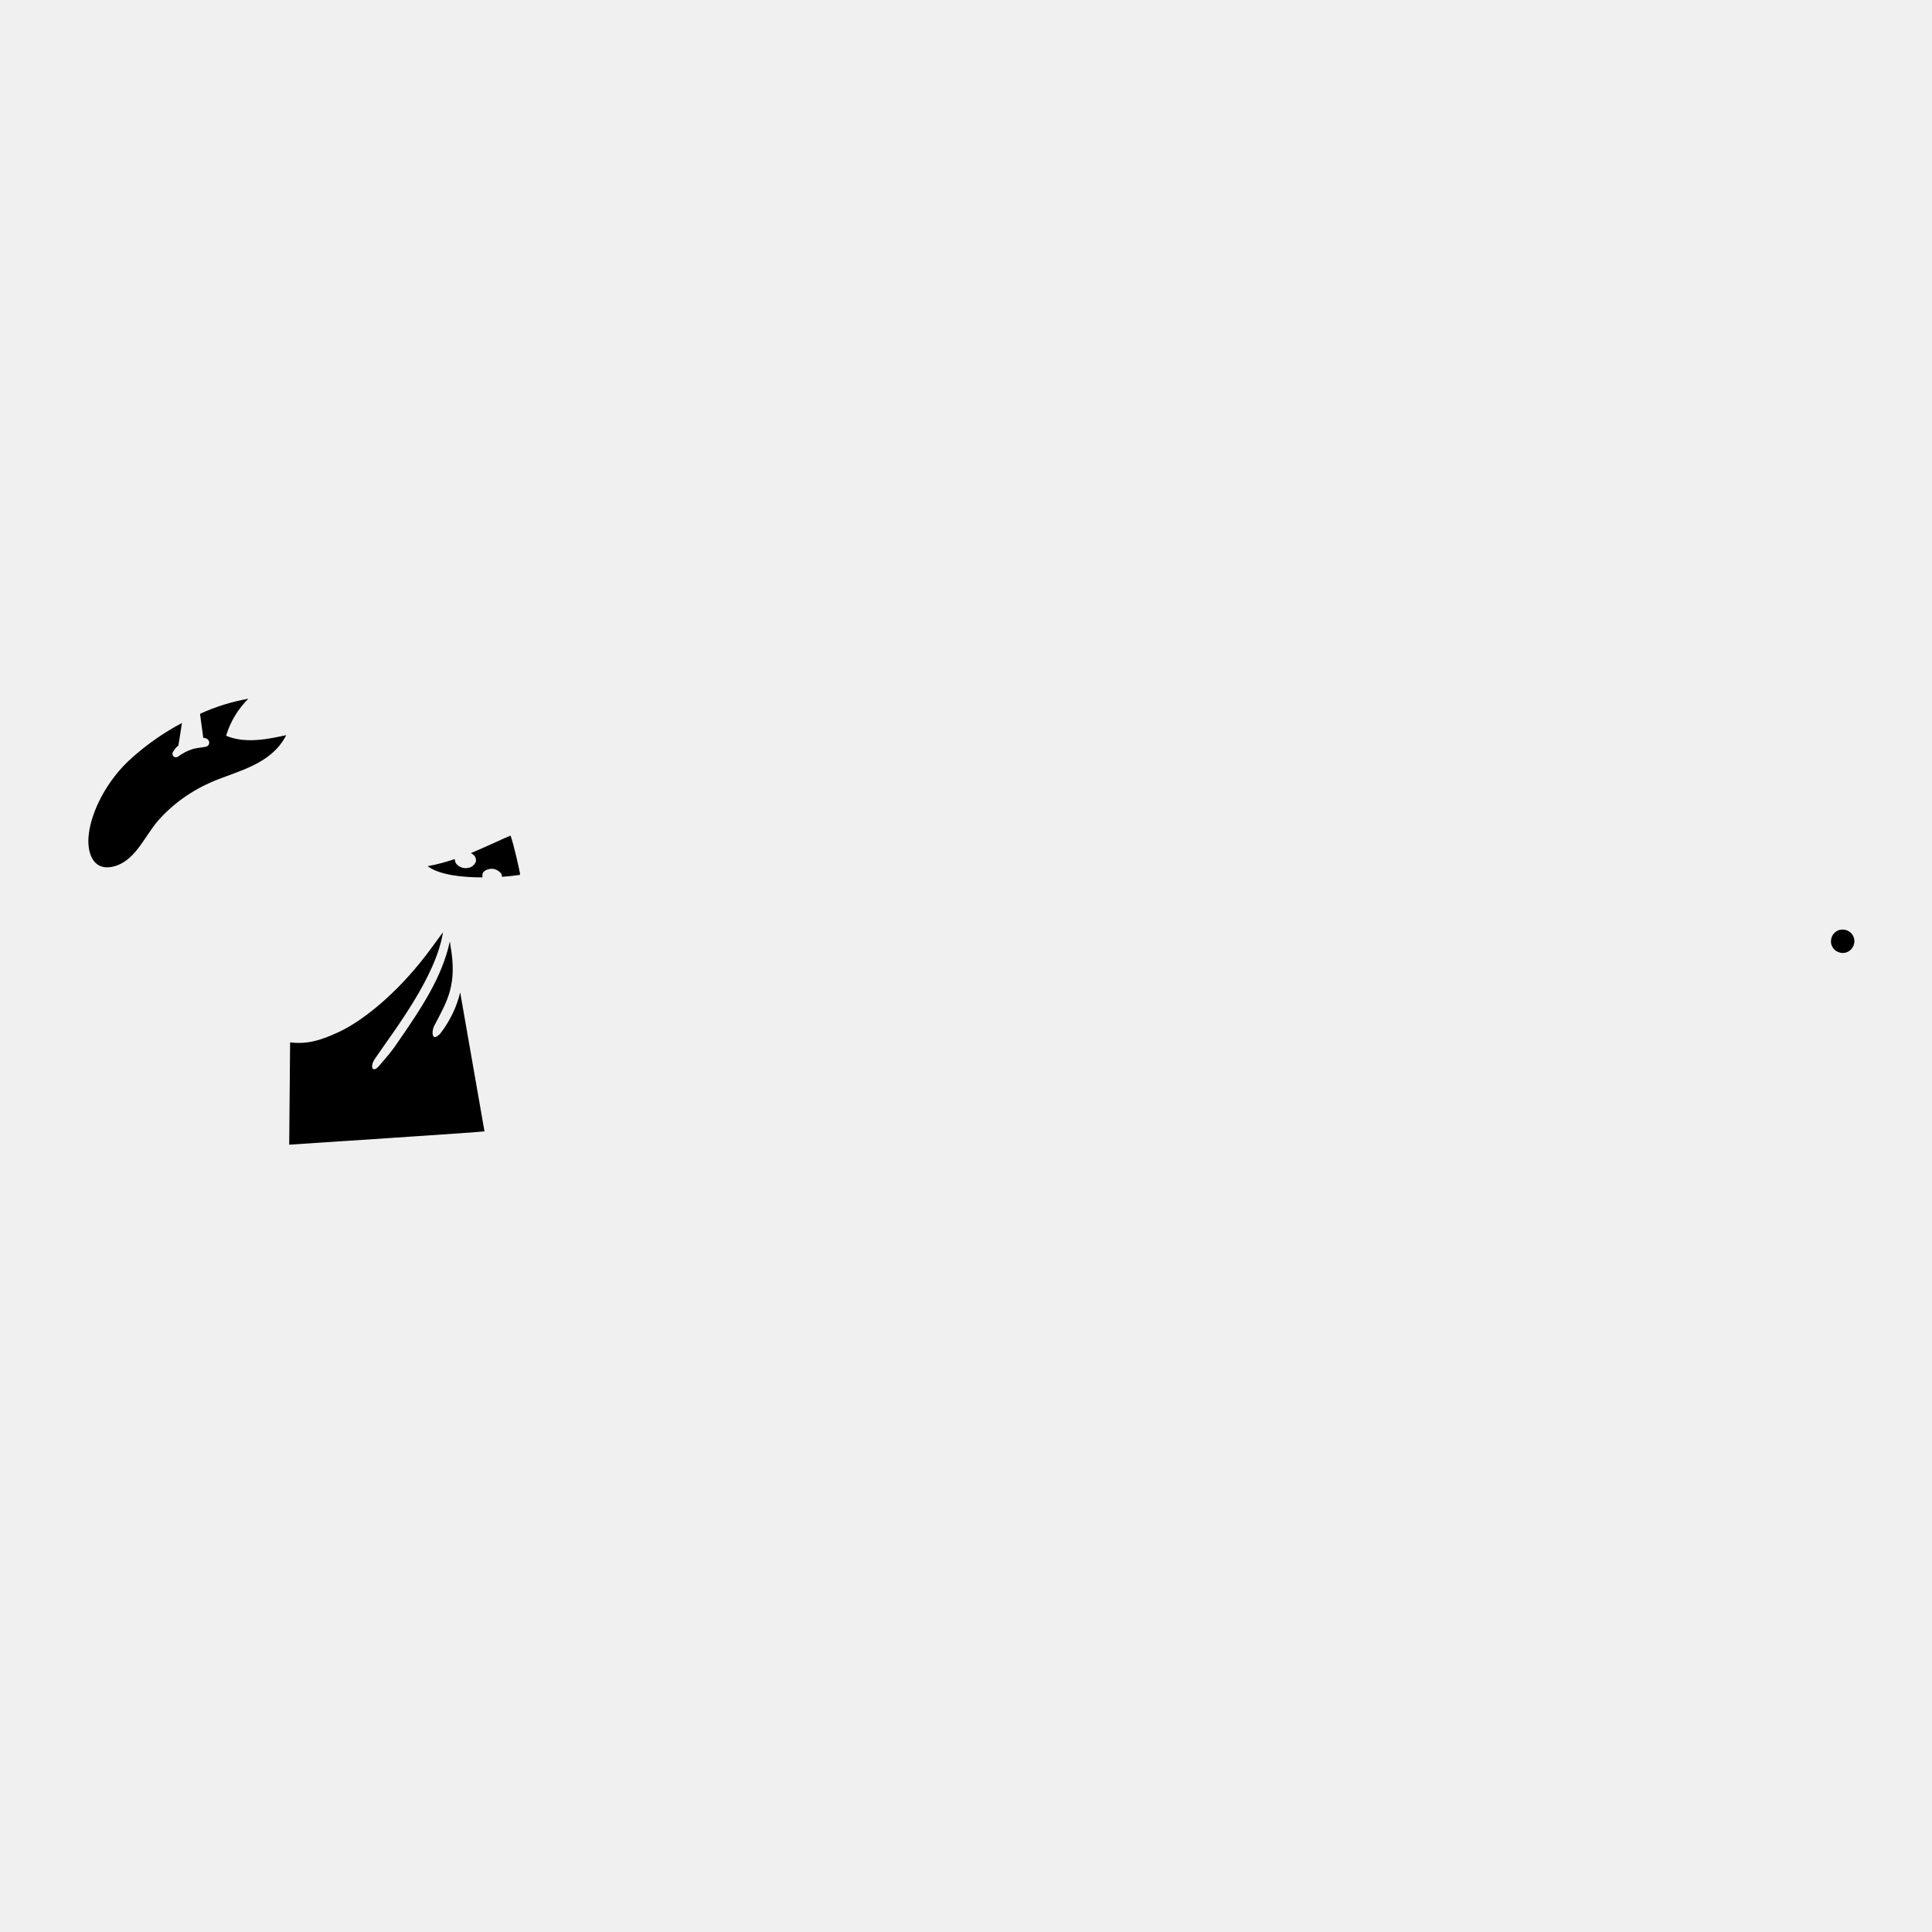
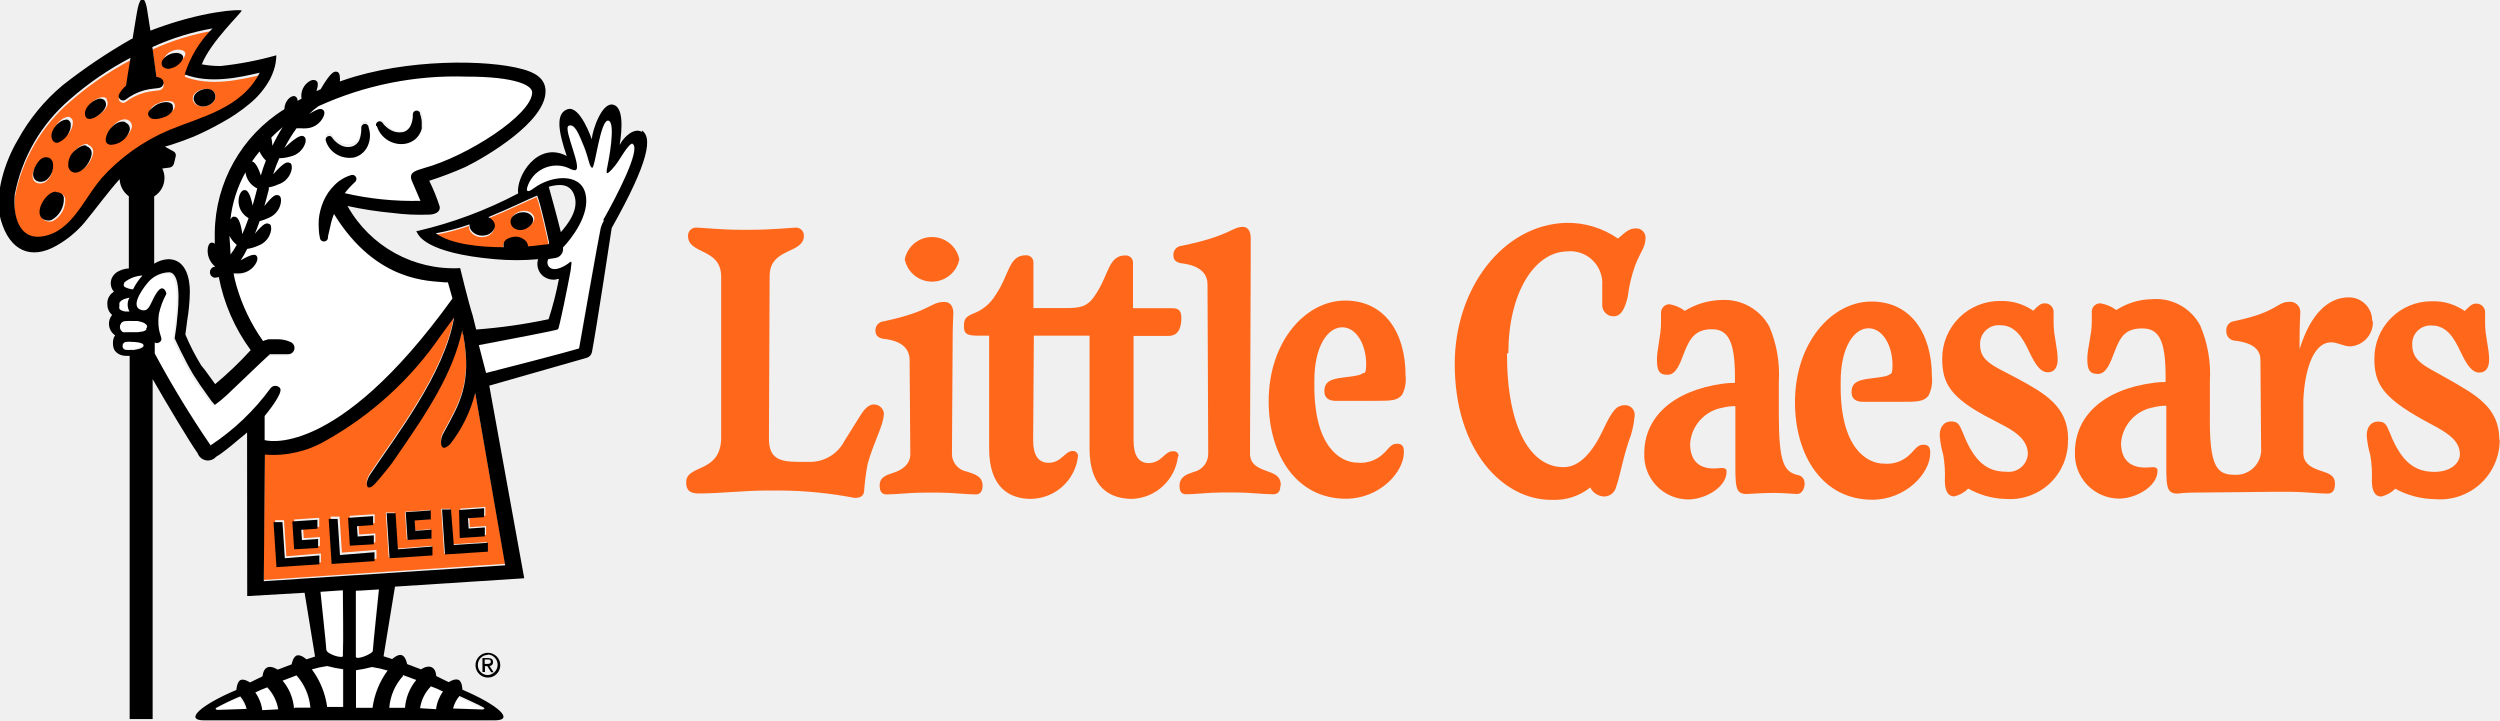
- <svg xmlns="http://www.w3.org/2000/svg" viewBox="0 0 164 164">
-   <path d="M 42.61 74.429 C 42.61 74.278 42.56 74.152 42.459 74.052 C 42.283 73.901 42.082 73.775 41.83 73.75 C 41.503 73.725 40.975 73.875 40.95 74.253 L 40.95 74.479 C 39.239 74.479 37.302 74.278 36.296 73.523 C 37.076 73.398 37.856 73.171 38.61 72.92 C 38.61 73.045 38.636 73.171 38.711 73.297 C 38.937 73.599 39.34 73.75 39.717 73.674 C 40.019 73.649 40.271 73.423 40.396 73.146 C 40.421 72.97 40.396 72.819 40.296 72.668 C 40.195 72.567 40.094 72.467 39.969 72.417 C 41.478 71.788 42.811 71.134 43.339 70.933 C 43.591 71.612 44.044 73.624 44.144 74.152 C 44.169 74.202 44.119 74.278 44.069 74.278 L 44.044 74.278 C 43.742 74.328 43.239 74.379 42.61 74.429 Z" fill="currentColor" />
-   <path d="M 24.298 62.406 C 23.04 64.871 20.248 65.424 18.085 66.329 C 16.299 67.084 14.69 68.216 13.407 69.675 C 12.225 71.033 11.42 73.272 9.407 73.599 C 7.772 73.85 7.345 72.165 7.546 70.756 C 7.747 69.021 8.955 66.279 11.294 64.242 C 12.552 63.135 13.96 62.154 15.444 61.374 C 15.318 62.229 15.193 62.984 15.142 63.286 C 14.941 63.437 14.79 63.638 14.664 63.864 C 14.614 63.965 14.639 64.091 14.715 64.191 C 14.815 64.292 14.966 64.317 15.092 64.242 C 15.494 63.94 15.922 63.713 16.425 63.563 C 16.853 63.462 17.306 63.437 17.456 63.387 C 17.658 63.361 17.783 63.185 17.758 62.984 C 17.733 62.858 17.633 62.733 17.507 62.682 C 17.431 62.657 17.356 62.632 17.255 62.632 L 16.979 60.594 C 18.287 59.991 19.67 59.563 21.079 59.312 C 20.198 60.192 19.544 61.274 19.192 62.456 C 20.928 63.185 22.965 62.682 24.298 62.406 Z" fill="currentColor" />
-   <path d="M 24.55 97.167 L 24.625 88.49 C 26.059 88.64 27.14 88.364 28.801 87.584 C 31.09 86.502 34.158 83.887 36.699 80.365 L 37.604 79.133 C 37.001 82.931 33.504 87.408 31.844 89.848 C 31.718 90.024 31.618 90.225 31.593 90.426 C 31.593 90.527 31.567 90.703 31.693 90.753 C 31.794 90.779 31.869 90.753 31.945 90.703 C 32.045 90.628 32.146 90.527 32.221 90.426 C 32.322 90.301 32.448 90.175 32.548 90.049 C 32.901 89.647 33.228 89.244 33.529 88.817 C 35.894 85.421 37.504 82.956 38.183 79.937 C 38.208 80.038 38.233 80.139 38.233 80.239 C 38.837 83.61 37.956 84.968 36.925 86.955 C 36.774 87.207 36.699 87.483 36.724 87.785 C 36.799 88.163 37.001 88.087 37.353 87.76 C 38.158 86.729 38.761 85.521 39.063 84.239 L 41.126 96.036 C 41.101 96.086 24.55 97.167 24.55 97.167 Z" fill="currentColor" />
-   <path d="M 156.404 78.906 C 155.85 78.906 155.423 79.359 155.423 79.912 C 155.423 80.466 155.875 80.893 156.429 80.893 C 156.982 80.893 157.41 80.44 157.41 79.887 C 157.41 79.334 156.957 78.906 156.404 78.906 Z" fill="currentColor" />
+ <svg xmlns="http://www.w3.org/2000/svg" viewBox="0 0 179.5 51.73">
+   <path d="M506.83,518.89a3.45,3.45,0,0,1-3.27,3.06c-1.6,0-3.08-.78-3.08-3.61l0-8.11h-4l-.05,7.5c0,1.1.37,1.63,1.13,1.63a1.38,1.38,0,0,0,.91-.37c.37-.29.48-.48.83-.48a.36.36,0,0,1,.35.38v0a3.45,3.45,0,0,1-3.38,3.06c-1.5,0-3-.78-3-3.61l0-8.11h-.81c-.83,0-1-.16-1-.68s.13-.68.68-.91a3.15,3.15,0,0,0,1.58-1.31c1-1.44.94-2.87,2.17-2.87a.51.51,0,0,1,.56.57l0,3.22h2.28c1,0,1.58-.05,2.14-.91,1-1.44.94-2.87,2.17-2.87a.52.52,0,0,1,.56.57l0,3.22h2.79c.42,0,.68.11.68.68s-.11,1.31-.94,1.31h-2.49l0,7.5c0,1.1.37,1.63,1.1,1.63a1.4,1.4,0,0,0,.94-.4c.37-.32.48-.45.81-.45a.34.34,0,0,1,.38.37m7.31,2.12c0,.34-.13.6-.53.6-.65,0-1.68-.13-2.62-.13h-1.07c-.91,0-1.93.13-2.54.13-.37,0-.48-.24-.48-.6,0-.65.5-.83,1-1A1.33,1.33,0,0,0,509,518.7l-.05-12.14c0-.68-.4-1.34-1.83-1.52-.4-.05-.62-.24-.62-.56a.64.64,0,0,1,.6-.7c3.53-.73,3.59-1.36,4.39-1.36.34,0,.56.29.56.78,0,.26,0,.73,0,2l-.05,13.47c0,.73.45,1,1.07,1.23s1.14.36,1.14,1.06m-27-16.21a2,2,0,0,1,3.92,0,2,2,0,0,1-3.92,0m33,8.18c.13-.13.13-.37.13-.68,0-1.34-.68-2.62-1.72-2.62s-2,1.36-2,3.83v.4c0,4.32,1.85,5.49,3.11,5.49a2.34,2.34,0,0,0,1.88-.68c.32-.29.5-.68.94-.68s.5.26.5.6c0,1.47-1.77,3.35-4.16,3.35-3.56,0-5.55-3.16-5.55-7,0-4.29,2.65-7.23,5.49-7.23s4.34,2.3,4.34,5.39a2.4,2.4,0,0,1-.24,1.36c-.34.45-.83.45-2,.45h-2.78c-.48,0-.81-.21-.81-.68,0-.7.45-.89,1.39-1s1.24-.17,1.4-.33m-34.43,3c0,.73-.73,2-1.15,3.53a15.94,15.94,0,0,0-.26,2c-.05.32-.26.45-.68.45a28.84,28.84,0,0,0-5.39-.53h-.91c-1.65,0-3.3.21-4.9.21-.86,0-.89-.48-.89-.81,0-1.31,2.51-.6,2.51-3.22V506c0-2.09-2.38-1.58-2.38-2.93a.58.58,0,0,1,.56-.6h0c.45,0,1.69.16,3.4.16h.4c1.72,0,3.19-.16,3.4-.16a.57.57,0,0,1,.56.58v0c0,1.34-2.46.83-2.46,2.9l-.05,11.67c0,1.39.7,1.67,2.09,1.67h1a2.76,2.76,0,0,0,2.33-1.5L484,516c.42-.7.75-.83,1-.83a.71.71,0,0,1,.71.81m7.09,5c0,.34-.11.65-.48.65-.65,0-1.72-.13-2.67-.13h-1.07c-1,0-2,.13-2.67.13-.4,0-.5-.29-.5-.65,0-.6.5-.75,1-.91s1.2-.53,1.2-1.34l-.05-6.75c0-.68-.4-1.36-1.85-1.52-.4-.05-.6-.26-.6-.56a.64.64,0,0,1,.6-.7c3.51-.75,3.27-1.39,4.37-1.39.37,0,.62.29.62.81,0,.26-.05.73-.05,2l-.05,8.09a1.29,1.29,0,0,0,1.07,1.28c.49.17,1.13.3,1.13,1m77.93-3.24a4.15,4.15,0,0,1-4.37,4.21,5.8,5.8,0,0,1-2.79-.75,2.08,2.08,0,0,1-1,.56c-.53,0-.68-.53-.68-1.13a8.74,8.74,0,0,0-.11-1.83,7,7,0,0,1-.26-1.42c0-.62.32-1,.81-1s.6.19.86.83c.83,2.12,1.77,2.78,3.11,2.78a1.38,1.38,0,0,0,1.55-1.26c0-.91-.7-1.5-1.63-2l-.91-.48c-3.06-1.55-3.61-2.62-3.61-4.39a4.13,4.13,0,0,1,4.21-4.13,3.91,3.91,0,0,1,2.33.7c.32-.32.5-.53.81-.53a.62.62,0,0,1,.65.58s0,0,0,0v.86c0,.89.29,1.77.29,2.57,0,.56-.21.94-.7.94s-.86-.45-1.34-1.47-1-1.91-2.09-1.91a1.34,1.34,0,0,0-1.44,1.39c0,.65.24,1.15,1.31,1.72l1.34.7c1.95,1.06,3.67,2,3.67,4.35m21.88-8.52a1.74,1.74,0,0,1-1.6,1.88c-.53,0-.91-.29-1.39-.29-1.36,0-1.91,2.17-2,4.13l0,3.8c0,.7.45,1,1.07,1.23s1.2.29,1.2,1c0,.37-.11.7-.53.7-.65,0-1.72-.13-2.7-.13h-1.07c-1.1,0-3.51.05-5,.05-.73,0-1.44,0-2,.08-.86,0-.81-.57-.81-2.67l0-3.64a3.68,3.68,0,0,0-.89.11,2.82,2.82,0,0,0-2.36,2.57c0,1.23.7,1.85,2,1.75.45-.05.62,0,.62.24,0,1.15-1.58,2-2.77,2a3.19,3.19,0,0,1-3.16-3.32c0-2.57,2-4.53,5.7-5a5.66,5.66,0,0,1,.81-.05v-.42c0-2.57-.48-3.43-1.67-3.43s-1.58.56-2,1.69c-.29.75-.57,1.58-1.2,1.58s-.75-.37-.75-1.1.32-1.75.32-2.59v-.73a.6.6,0,0,1,.56-.65h.07a2.62,2.62,0,0,1,1.13.48,4.85,4.85,0,0,1,2.59-.78,3.58,3.58,0,0,1,3.43,1.88,8.79,8.79,0,0,1,.7,4v2.41c-.05,3.83.53,4.32,1.8,4.32a1.8,1.8,0,0,0,1.88-1.65l-.05-6.59c0-.62-.37-1.23-1.85-1.39a.66.66,0,0,1-.6-.7.64.64,0,0,1,.56-.7c3.24-.68,3-1.39,4-1.39a.72.72,0,0,1,.75.78c0,.29-.05.75-.05,2.06v.56c.81-2.62,2.12-3.72,3.53-3.72a1.67,1.67,0,0,1,1.68,1.77m-62.12,2.25c0,5.55,1.8,8.22,4.1,8.17,1.13,0,2.09-1.15,2.79-2.65s1-1.77,1.55-1.8a.69.69,0,0,1,.73.75,6.64,6.64,0,0,1-.45,1.91c-.48,1.5-.56,2.28-.91,3.3a.88.88,0,0,1-.83.6,1.16,1.16,0,0,1-1-.65,4.08,4.08,0,0,1-2.73.89c-3.51.05-7-3.51-7-9.76,0-5.41,3.45-10,8-10.13a6.32,6.32,0,0,1,3.72,1.13c.53-.45.78-.73,1.28-.73a.66.66,0,0,1,.7.62s0,0,0,.05c0,.7-.37,1-.75,2a10.45,10.45,0,0,0-.53,2.25c-.16.65-.4,1.39-1,1.39a.81.81,0,0,1-.83-.89l0-1.31a2.3,2.3,0,0,0-2.54-2.46c-2.34.05-4.2,3-4.2,7.31m71.18,6.27a4.27,4.27,0,0,1-4.63,4.21,6.11,6.11,0,0,1-2.87-.75,2.08,2.08,0,0,1-1,.56c-.53,0-.68-.53-.68-1.13a8.74,8.74,0,0,0-.11-1.83,7,7,0,0,1-.26-1.42c0-.62.32-1,.81-1s.6.19.86.83c.83,2.12,1.83,2.78,3.19,2.78,1.2,0,1.83-.65,1.83-1.26,0-.89-.73-1.42-1.63-1.93l-1-.54c-2.93-1.63-3.51-2.62-3.51-4.39a4.1,4.1,0,0,1,4.08-4.13h.08a3.91,3.91,0,0,1,2.33.7c.32-.32.5-.53.81-.53a.62.62,0,0,1,.65.58s0,0,0,0v.86c0,.89.29,1.77.29,2.57,0,.56-.21.94-.7.94s-.86-.45-1.34-1.47-1-1.91-2.09-1.91a1.31,1.31,0,0,0-1.39,1.39c0,.65.24,1.15,1.26,1.72l1.34.75c1.91,1.1,3.65,2,3.65,4.32M558,513c.13-.13.13-.37.13-.68,0-1.34-.68-2.62-1.72-2.62s-2,1.36-2,3.83v.4c0,4.32,1.85,5.49,3.11,5.49a2.34,2.34,0,0,0,1.88-.68c.32-.29.5-.68.94-.68s.5.26.5.6c0,1.47-1.77,3.35-4.16,3.35-3.56,0-5.55-3.16-5.55-7,0-4.29,2.65-7.23,5.49-7.23s4.34,2.3,4.34,5.39a2.4,2.4,0,0,1-.24,1.36c-.34.45-.83.45-2,.45H556c-.48,0-.81-.21-.81-.68,0-.7.45-.89,1.39-1s1.24-.17,1.4-.33m-6.15,7.82c0,.37-.16.81-.57.81-.19,0-1-.08-1.6-.08-.75,0-1.47.05-2,.08-.86,0-.81-.57-.81-2.67l0-3.64a3.75,3.75,0,0,0-.91.11A2.82,2.82,0,0,0,543.6,518c0,1.23.68,1.88,2,1.75.45-.05.62,0,.62.24,0,1.15-1.58,2-2.75,2a3.17,3.17,0,0,1-3.16-3.32c0-2.54,2-4.5,5.7-5a5.66,5.66,0,0,1,.81-.05v-.42c0-2.57-.5-3.43-1.65-3.43s-1.58.6-2,1.69c-.29.75-.56,1.58-1.2,1.58s-.75-.37-.75-1.1.29-1.75.29-2.59v-.73a.62.62,0,0,1,.58-.65h0a2.5,2.5,0,0,1,1.13.48,5.19,5.19,0,0,1,2.62-.78,3.67,3.67,0,0,1,3.45,1.91,8.69,8.69,0,0,1,.68,3.94v2.38c0,3.53.4,4.1,1.36,4.34a.56.56,0,0,1,.48.64" transform="translate(-422.25 -486.13)" style="fill:#ff671b" />
+   <path d="M441.18,527.77l.08-9.09a7.5,7.5,0,0,0,4.37-1,24.58,24.58,0,0,0,8.27-7.56l.94-1.28c-.64,4-4.3,8.67-6,11.24a1.56,1.56,0,0,0-.26.61c0,.11,0,.29.09.34a.32.32,0,0,0,.26-.05,1.52,1.52,0,0,0,.3-.28l.33-.38c.36-.44.7-.83,1-1.28,2.46-3.55,4.17-6.15,4.87-9.29,0,.11,0,.21.07.32.65,3.53-.29,5-1.38,7a1.35,1.35,0,0,0-.21.86c.09.38.3.32.65,0a9.85,9.85,0,0,0,1.8-3.68l2.16,12.36Zm12-3,0-.64-1.16.08-.05-.74,1.16-.08,0-.64-1.8.12.13,2Zm-2.42.75-.17-2.59-.64,0,.21,3.23,3.08-.2,0-.64Zm3.81-2.86-.64,0,.21,3.23,3.08-.2,0-.64-2.45.16Zm.78,2,1.8-.12,0-.64-1.16.08-.05-.74,1.16-.08,0-.64-1.8.13Zm-6.15.41,0-.64-1.16.08-.05-.74,1.16-.08,0-.64-1.8.12.13,2Zm-6.39,1-.17-2.59-.64,0,.21,3.23,3.08-.2,0-.64Zm2.41-.74,0-.64-1.16.08-.05-.74,1.16-.08,0-.64-1.8.12.13,2Zm1.58.48-.17-2.59-.64,0,.21,3.23,3.08-.2,0-.64Zm13.32-21.88a.57.57,0,0,0-.17-.4,1.09,1.09,0,0,0-.65-.3c-.34,0-.89.13-.93.53a.63.63,0,0,0,0,.23c-1.79,0-3.81-.23-4.87-1a14.92,14.92,0,0,0,2.42-.64.64.64,0,0,0,.11.41,1,1,0,0,0,1,.38.87.87,0,0,0,.7-.56.56.56,0,0,0-.12-.49,1,1,0,0,0-.34-.26c1.59-.65,3-1.35,3.51-1.55.28.71.73,2.82.85,3.36a.11.11,0,0,1-.06.14h0c-.26,0-.79.11-1.46.15m.24-2.54a.88.88,0,0,0-.52-.12,1.08,1.08,0,0,0-.68.29.55.55,0,0,0,.12.87.84.84,0,0,0,.86,0c.26-.13.57-.44.46-.75a.68.68,0,0,0-.25-.29m-23-8.82c-.5-.23-1.54.25-1.18.89a.61.61,0,0,0,.46.29,1,1,0,0,0,1-.36.58.58,0,0,0,0-.66.78.78,0,0,0-.23-.16m-3.89,1c-.24.15-.66.46-.41.78s.87.11,1.16,0,.66-.44.53-.75a.31.31,0,0,0-.15-.17,1.43,1.43,0,0,0-1.14.19m1.55-3.93a1.22,1.22,0,0,0-.9.45.44.44,0,0,0-.08.48.57.57,0,0,0,.54.19,1.29,1.29,0,0,0,.87-.58c.28-.4-.16-.56-.44-.53m-4.94,5.85c-.12.3-.15.71.25.78a1.47,1.47,0,0,0,1.36-1,.48.48,0,0,0-.3-.6c-.52-.17-1.14.42-1.31.86m-1.52.9c-.26-.11-.69.21-.86.37a1.31,1.31,0,0,0-.45,1,.53.53,0,0,0,.42.56c.64.09,1.32-.94,1.26-1.48a.52.52,0,0,0-.37-.41m-1.3-2a.29.29,0,0,0-.19,0c-.53.08-1.22.91-.91,1.46a.38.38,0,0,0,.26.19.34.34,0,0,0,.23-.05,1.47,1.47,0,0,0,.7-.71,1.12,1.12,0,0,0,.12-.53.34.34,0,0,0-.21-.33m-1.59,3a.59.59,0,0,0-.49.08c-.42.28-1,1.43-.21,1.65a.69.69,0,0,0,.6-.15,1.27,1.27,0,0,0,.4-1.31v0a.51.51,0,0,0-.28-.25m4.24-4.34a.4.4,0,0,0-.36-.13c-.5.05-1.2.64-1.1,1.18a.35.35,0,0,0,.16.26.51.51,0,0,0,.34,0c.33-.08,1-.58,1-1a.48.48,0,0,0-.09-.29m-3.53,6.71c-.79,0-1.77,1.81-.71,2.05a.71.71,0,0,0,.37,0,1.7,1.7,0,0,0,.91-1.65c-.05-.21-.24-.36-.57-.37m14.56-8.44c-1.32,2.58-4.25,3.18-6.51,4.12a13.69,13.69,0,0,0-4.91,3.49c-1.24,1.42-2.09,3.77-4.18,4.1-1.72.28-2.14-1.51-2-3a11.93,11.93,0,0,1,3.94-6.82,22.43,22.43,0,0,1,4.37-3c-.15.89-.28,1.68-.32,2a2,2,0,0,0-.5.62.31.31,0,0,0,.05.34.32.32,0,0,0,.38.07,4,4,0,0,1,1.39-.7c.44-.12.91-.13,1.07-.17a.37.37,0,0,0,.3-.32.38.38,0,0,0-.25-.4,1.1,1.1,0,0,0-.26-.07l-.29-2.14a17.63,17.63,0,0,1,4.32-1.34,8.06,8.06,0,0,0-2,3.3c1.85.73,4,.2,5.4-.11" transform="translate(-422.25 -486.13)" style="fill:#ff671b" />
+   <path d="M437.81,537.19c-.11,0-.19-.08-.09-.15a17.53,17.53,0,0,1,1.72-.82,2.18,2.18,0,0,1,.46.9l-2.09.07m17.37-1s1.56.71,1.72.82,0,.15-.09.15l-2.09-.07a2.18,2.18,0,0,1,.46-.9m-12.68-40.85a12.63,12.63,0,0,0-.74,1.35,4.37,4.37,0,0,0-.08-.6c.25-.25.52-.5.82-.75M440.88,497a2.27,2.27,0,0,0,.46.66,10.17,10.17,0,0,0-.36,1.07c-.25-.75-.48-1-.64-1a8.27,8.27,0,0,1,.53-.71m-1,1.46a1.5,1.5,0,0,0,.85,1.18c-.11.45-.23.85-.33,1.23-.17-.85-.37-1.09-.53-1.11s-.28.07-.38.28a1.38,1.38,0,0,0,.62,1.73c-.16.44-.3.82-.45,1.15-.13-.94-.33-1.2-.5-1.24s-.25,0-.36.2a9,9,0,0,1,1.09-3.41m-1.09,5.76c0-.4-.05-.79-.07-1.19a2,2,0,0,0,.53.65,5.93,5.93,0,0,1-.45.7c0-.05,0-.11,0-.16m-7,2.61a1.47,1.47,0,0,1-.62-.19c-.08-.05-.05-.21,0-.28a2.27,2.27,0,0,1,1.31-.5,3.88,3.88,0,0,0-.69,1m-.26.6-.28.07a.86.86,0,0,0-.38.21.26.26,0,0,0-.07.12.65.65,0,0,0,0,.17.55.55,0,0,0,0,.17.26.26,0,0,0,.08.09.88.88,0,0,0,.4.12h.25a1,1,0,0,1,0-1m.2,3.72a2,2,0,0,1-.49,0,.26.26,0,0,1-.21-.28.28.28,0,0,1,.23-.29,2.24,2.24,0,0,1,.49,0s.79,0,.79.26-.81.33-.81.33m1-1.61a.17.17,0,0,0-.08-.15.7.7,0,0,0-.26-.15l-.34-.09-.19,0-.2,0-.38,0c-.19,0-.36,0-.45.19s-.09.52.15.61a1,1,0,0,0,.3,0h.79l.34-.05a.5.5,0,0,0,.24-.12c.07,0,.08-.07.08-.15m8.29,27.5a2.75,2.75,0,0,0-.5-1.27,7.49,7.49,0,0,1,.86-.37,3,3,0,0,1,.79,1.58Zm2.28-.12a3.51,3.51,0,0,0-.82-2l1-.38a4,4,0,0,1,1,2.32s-.82,0-1.13,0m3.49-.05c-.28,0-1,0-1.16,0a5.83,5.83,0,0,0-1.1-2.7,7.73,7.73,0,0,1,1.1-.24,9.29,9.29,0,0,0,1.15.23v2.69Zm0-3.67c-.09.24-1.22-.15-1.22-.44s-.41-3.94-.42-4.16l1.61-.11c0,1.36.05,3.35,0,4.7m6.33,2.2a7.49,7.49,0,0,1,.86.37,2.75,2.75,0,0,0-.5,1.27l-1.15-.07a2.82,2.82,0,0,1,.79-1.58m-2.06-.82,1,.37a3.57,3.57,0,0,0-.81,2c-.3,0-1.13,0-1.13,0a3.84,3.84,0,0,1,1-2.3m-1.1-.4a5.83,5.83,0,0,0-1.1,2.7c-.2,0-.91,0-1.19,0l0-2.7a9.29,9.29,0,0,0,1.15-.23,8,8,0,0,1,1.11.25m-2.22-5.73c.38,0,1.22-.08,1.61-.09,0,0-.44,4.21-.44,4.41s-1.13.68-1.22.44c0-1.36,0-3.39,0-4.75m17.83-26.6a2.28,2.28,0,0,0-.25.58c-.11.44-1.55,8.63-1.55,8.63s-1.34.4-6.68,1.76l-.52-2c1.85-.36,5.61-1.06,5.69-1.14s.66-2.9.91-4.26c0-.25.16-.75-.08-.54s-1.09.75-1.48.32a.5.5,0,0,1-.05-.56l.52-.08a.65.65,0,0,0,.53-.75v0c.56-.58,2-2.37,1.61-3.89s-2.51-1.26-3.69-.37c-.41.3-.46.21-.5.16a.34.34,0,0,1,0-.16,2.19,2.19,0,0,1,3-1.44,1.07,1.07,0,0,0,.44.15c.62,0-.89-3-.45-3.19s.74.61,1.09,1.46.41,1.56.61,1.55.58-3.49,1.15-3.38,0,3-.07,3.31-.07.44,0,.46.5-.41.83-.93c.48-.77.87-1.31,1-1.16.57.41-1.15,3.73-2.14,5.48m-19.87-5.8a1.72,1.72,0,0,0,.75,1,1.69,1.69,0,0,0,.62.24,1.8,1.8,0,0,0,.7,0,1.47,1.47,0,0,0,.64-.37,1.5,1.5,0,0,0,.37-.6,1.79,1.79,0,0,0,0-1.2V495a.29.29,0,0,0-.26-.19.28.28,0,0,0-.26.28,2.26,2.26,0,0,1-.13.86.83.83,0,0,1-.54.49,1.08,1.08,0,0,1-.78-.08,1.68,1.68,0,0,1-.36-.24,1.41,1.41,0,0,1-.29-.33.23.23,0,0,0-.28-.09.26.26,0,0,0-.17.32Zm-8.4,22a72.05,72.05,0,0,1-4-6.58v-.79l0,0a.34.34,0,0,0,.45-.13c.15-.25-.33-.6-.15-1.93a5.3,5.3,0,0,1,.52-1.4.19.19,0,0,0,0-.12.68.68,0,0,0-.08-.17.31.31,0,0,0-.09-.09c-.12-.09-.3-.13-.7.6-.3.57-.4,1.07-.93.9-.9-.28.32-1.8.61-2.1a2.06,2.06,0,0,1,1.39-.6c.85,0,.73,2.16.58,3.43,0,.21-.17,1.31-.17,1.31s.7,1.55,1.35,2.62c.2.33.7,1.07,1.09,1.6a3.27,3.27,0,0,0,.45.56,8.92,8.92,0,0,0,.85-.7c.26-.23,2.58-2.48,3.1-2.94l.11,0,.15,0h.33c.23,0,.44,0,.64,0h.05a.44.44,0,0,0,.44-.25.46.46,0,0,0-.21-.61,2.17,2.17,0,0,0-.89-.21c-.16,0-.3,0-.46,0l-.26,0-.28.08-.11.05a13.2,13.2,0,0,1-1.92-4c-.08-.28-.15-.57-.2-.86h.41a1.42,1.42,0,0,0,1.24-.81c.09-.21.08-.36,0-.45s-.24-.2-1.14.32A6.56,6.56,0,0,0,440,504a2.81,2.81,0,0,0,.78-.23,1.42,1.42,0,0,0,.94-1.15c0-.23,0-.37-.17-.42s-.3-.12-1,.71c.12-.28.23-.57.34-.9a3.75,3.75,0,0,0,.68-.25,1.43,1.43,0,0,0,.86-1.2c0-.23-.05-.37-.2-.41s-.32-.09-1,.78c.11-.37.21-.78.32-1.2l0-.15a2.47,2.47,0,0,0,.65-.2,1.42,1.42,0,0,0,1-1.14c0-.23,0-.37-.16-.42s-.33-.13-1.18.83a10.74,10.74,0,0,1,.44-1.16,2.88,2.88,0,0,0,.79-.12,1.45,1.45,0,0,0,1.09-1c.05-.23,0-.37-.11-.44s-.33-.19-1.4.83a11,11,0,0,1,.87-1.42h.29a3,3,0,0,0,.46,0,1.43,1.43,0,0,0,1.2-.87c.08-.21.07-.37-.05-.45s-.24-.17-1,.3a4.62,4.62,0,0,1,.68-.57,23.75,23.75,0,0,1,10.6-2.12c3.6,0,4.74.64,4.74,1.13,0,1.61-4.7,4.61-7.77,5.44-.65.2-1.16.32-.83,1l.58,1.35A21.77,21.77,0,0,1,447,500a6.14,6.14,0,0,1,.75-.81h0a.3.3,0,0,0,.08-.29.29.29,0,0,0-.36-.2,2.72,2.72,0,0,0-.64.28,2.64,2.64,0,0,0-.56.44,3.59,3.59,0,0,0-.79,1.15,4.68,4.68,0,0,0-.36,1.32,5.76,5.76,0,0,0,0,.68,3.06,3.06,0,0,0,.09.68.26.26,0,0,0,.23.21.28.28,0,0,0,.33-.21h0v0c0-.19.07-.38.11-.58s.09-.38.13-.57a4.68,4.68,0,0,1,.2-.61c3.07,5,7,4.79,7.94,4.91h.24l.33,1.16c-8.44,11.73-13.49,10.17-13.49,10.17V516c.21-.26,1.35-1.65,1.11-2a.43.43,0,0,0-.68,0,16.52,16.52,0,0,1-4.32,4.12m12.08-23a1.84,1.84,0,0,0,2.06,1.26,1.56,1.56,0,0,0,.69-.32,1.5,1.5,0,0,0,.42-.6.75.75,0,0,0,.05-.16l0-.16a2.57,2.57,0,0,0,0-.32,1.63,1.63,0,0,0-.12-.58l0-.07a.27.27,0,0,0-.52.09,1.77,1.77,0,0,1-.17.85.86.86,0,0,1-.24.29.75.75,0,0,1-.33.15,1.31,1.31,0,0,1-.79-.12,1.68,1.68,0,0,1-.36-.24,1.46,1.46,0,0,1-.3-.33.26.26,0,0,0-.45.23Z" transform="translate(-422.25 -486.13)" style="fill:#fff" />
+   <path d="M436.61,493.75a1,1,0,0,0,1-.36.58.58,0,0,0,0-.66.59.59,0,0,0-.2-.16c-.5-.23-1.54.25-1.18.89a.55.55,0,0,0,.44.29m16.56,31.05,0-.64-1.16.08-.05-.74,1.16-.08,0-.64-1.8.12.13,2Zm-27.23-27.11v0a.47.47,0,0,0-.28-.25.59.59,0,0,0-.49.08c-.42.28-1,1.43-.21,1.65a.69.69,0,0,0,.6-.15,1.28,1.28,0,0,0,.4-1.31m24.8,27.86-.17-2.59-.64,0,.21,3.23,3.08-.2,0-.64Zm3.81-2.86-.64,0,.21,3.23,3.08-.2,0-.64-2.45.16Zm13.71-27.11c-.53-.32-1.27.3-1.6.94.19-1.15.29-2.75-.49-2.9s-1.46,1.79-1.51,2.49c0,0-.83-2.45-1.73-2.16s-.66,1.63-.07,3.36c-2.1-1.1-3.65,1.47-3.49,2.69a30.11,30.11,0,0,1-7.2,2.69l-.11,0,.05.11c.12.21.61,1.48,5.59,1.92a17.43,17.43,0,0,0,3.11,0,1.06,1.06,0,0,0-.05.45,1.12,1.12,0,0,0,.44.79,1.23,1.23,0,0,0,.81.23l.21-.05.08,0a24.34,24.34,0,0,1-.74,2.89,39.47,39.47,0,0,1-5.2.74l-.25-1c-.32-1-.9-3.41-.9-3.41a8.74,8.74,0,0,1-8.09-4.46,26.6,26.6,0,0,0,3.24.5,15.42,15.42,0,0,0,2.59.12c.34,0,.86-.13.79-.58a13.31,13.31,0,0,0-.75-1.85,25.93,25.93,0,0,0,2.62-1c1.47-.73,5.74-3.23,5.73-5.43,0-1-.91-1.38-1.64-1.58-2.48-.7-8.35-.77-12.87.79l-.26.09a1.29,1.29,0,0,0,0-.32c0-.23-.09-.36-.23-.38s-.37-.08-1.15,1.26l-.3.13c.15-.44.11-.65,0-.73s-.26-.11-.46,0a1.22,1.22,0,0,0-.61,1.27l-.28.16c0-.2-.11-.29-.19-.33s-.28,0-.44.16a1.09,1.09,0,0,0-.32.77,10.59,10.59,0,0,0-5,8.87c0,.28,0,.54,0,.79a.29.29,0,0,0-.2-.08c-.15,0-.24.12-.29.34a1.45,1.45,0,0,0,.53,1.39h-.05a.4.4,0,0,0,0,.79h0a1.3,1.3,0,0,0,.3-.05,13,13,0,0,0,2.29,5.25,26.06,26.06,0,0,1-2.55,2.44c-.4-.53-.7-1-1-1.34a16.12,16.12,0,0,1-1.14-2.22c0-.05.08-.58.13-1a13.83,13.83,0,0,0,.19-2c0-.15.09-2.41-1.56-2.41a2.13,2.13,0,0,0-1,.32v-.34c0-1.44,0-4.49,0-4.49a1.55,1.55,0,0,0,.74-1.32,1.46,1.46,0,0,0-.16-.68l.54-.07a.39.39,0,0,0,.3-.28l.13-.54a.31.31,0,0,0-.16-.34l-.62-.34v0l.5-.15c.54-.17,1.07-.37,1.59-.58a20.58,20.58,0,0,0,2-1,12.11,12.11,0,0,0,2-1.36,6,6,0,0,0,1.46-1.76,5,5,0,0,0,.26-.61,3.56,3.56,0,0,0,.19-1.1,23.9,23.9,0,0,1-4,.77,7.28,7.28,0,0,1-1.35-.12c.61-1.6,2.9-3.75,2.86-3.86s-2.82,0-6.55,1.44l-.26-1.65c-.16-.83-.46-.81-.64,0-.07.29-.21,1.2-.38,2.22l-.12.05a40.28,40.28,0,0,0-4.9,3.3,13.68,13.68,0,0,0-3.23,3.94c-.9,1.51-1.71,3.93-1.22,5.7.64,2.29,2.2,2.91,4,1.88a7.39,7.39,0,0,0,2-1.64c.9-1.09,1.67-2.17,2.54-3.14a1.59,1.59,0,0,0,.66,1.23.4.4,0,0,1,0,.13l0,4.87v.19h-.09a1.9,1.9,0,0,0-.68.21,1.06,1.06,0,0,0-.33.28.91.91,0,0,0-.19.45.72.72,0,0,0,0,.24.89.89,0,0,0,.07.25.82.82,0,0,0,.15.23l-.17.13a1.07,1.07,0,0,0-.25.38,1,1,0,0,0-.05.42.93.93,0,0,0,.09.41.88.88,0,0,0,.25.33l0,0a1,1,0,0,0,.15,1.42l.07.05-.08.12a1.09,1.09,0,0,0-.08.44,1.19,1.19,0,0,0,.08.45.89.89,0,0,0,.44.38,1.16,1.16,0,0,0,.45.08h.23v26.08h1.65V513.35c1,1.75,2.67,4.54,3.23,5.32a.78.78,0,0,0,1.32.26,4.64,4.64,0,0,0,.53-.36c.38-.28.74-.58,1.1-.89l.37-.3s.23-.2.23-.2L440,528.93l4.12-.24.75,4.58-.62.2s-.38-.36-.68-.28h0c-.29.09-.38.64-.38.64l-1,.38s-.44-.3-.75-.16-.34.64-.34.64l-.9.44s-.44-.3-.69-.17-.29.71-.29.71c-2.55,1.07-3.77,2.18-2.32,2.18h20.87c1.47,0,.24-1.11-2.32-2.2,0,0,0-.6-.29-.71s-.69.17-.69.17l-.9-.44s0-.5-.34-.64-.75.16-.75.16l-1-.38s-.09-.54-.38-.64-.69.28-.69.28l-.62-.2.82-5,9.28-.6-2.51-13.83,7-2a.54.54,0,0,0,.37-.4c.32-1.65,1.42-8.92,1.42-8.92,2.74-4.86,2.91-6.53,2.17-7m-30.47,41.6c-.11,0-.19-.08-.09-.15a17.53,17.53,0,0,1,1.72-.82,2.18,2.18,0,0,1,.46.9l-2.09.07m17.37-1s1.56.71,1.72.82,0,.15-.09.15l-2.09-.07a2.18,2.18,0,0,1,.46-.9m4.92-32.28a.57.57,0,0,0-.17-.4,1.09,1.09,0,0,0-.65-.3c-.34,0-.89.13-.93.53a.63.63,0,0,0,0,.23c-1.79,0-3.81-.23-4.87-1a14.92,14.92,0,0,0,2.42-.64.64.64,0,0,0,.11.41,1,1,0,0,0,1,.38.87.87,0,0,0,.7-.56.56.56,0,0,0-.12-.49,1,1,0,0,0-.34-.26c1.59-.65,3-1.35,3.51-1.55.28.71.73,2.82.85,3.36a.11.11,0,0,1-.06.14h0c-.26,0-.79.11-1.46.15m1.5-4.28c.7-.2,1.48-.25,1.8.52.46,1.1-.48,2.21-.93,2.74-.29-1.18-.69-2.62-.87-3.26m-19.1-4.29a12.63,12.63,0,0,0-.74,1.35,4.37,4.37,0,0,0-.08-.6c.25-.25.52-.5.82-.75M440.88,497a2.27,2.27,0,0,0,.46.66,10.17,10.17,0,0,0-.36,1.07c-.25-.75-.48-1-.64-1a8.27,8.27,0,0,1,.53-.71m-1,1.46a1.5,1.5,0,0,0,.85,1.18c-.11.45-.23.85-.33,1.23-.17-.85-.37-1.09-.53-1.11s-.28.07-.38.28a1.38,1.38,0,0,0,.62,1.73c-.16.44-.3.82-.45,1.15-.13-.94-.33-1.2-.5-1.24s-.25,0-.36.2a9,9,0,0,1,1.09-3.41m-1.09,5.76c0-.4-.05-.79-.07-1.19a2,2,0,0,0,.53.65,5.93,5.93,0,0,1-.45.7c0-.05,0-.11,0-.16M429.49,499c-1.24,1.42-2.09,3.77-4.18,4.1-1.72.28-2.14-1.51-2-3a11.93,11.93,0,0,1,3.94-6.82,22.43,22.43,0,0,1,4.37-3c-.15.89-.28,1.68-.32,2a2,2,0,0,0-.5.62.31.31,0,0,0,.05.34.32.32,0,0,0,.38.07,4,4,0,0,1,1.39-.7c.44-.12.91-.13,1.07-.17a.37.37,0,0,0,.3-.32.38.38,0,0,0-.25-.4,1.1,1.1,0,0,0-.26-.07l-.29-2.14a17.63,17.63,0,0,1,4.32-1.34,8.06,8.06,0,0,0-2,3.3c1.84.71,4,.2,5.39-.12-1.32,2.58-4.25,3.18-6.51,4.12a13.68,13.68,0,0,0-4.9,3.51m1.68,7.43a2.27,2.27,0,0,1,1.31-.5,4.51,4.51,0,0,0-.68,1,1.47,1.47,0,0,1-.62-.19.22.22,0,0,1,0-.28m-.36,1.46a.21.21,0,0,1,.07-.12.86.86,0,0,1,.38-.21l.28-.07a1,1,0,0,0,0,1h-.25a.88.88,0,0,1-.4-.12.18.18,0,0,1-.08-.09.3.3,0,0,1,0-.17c0-.08,0-.13,0-.19m.93,3.32a2,2,0,0,1-.49,0,.26.26,0,0,1-.21-.28.28.28,0,0,1,.23-.29,2.24,2.24,0,0,1,.49,0s.79,0,.79.26-.81.33-.81.33m1-1.46a.57.57,0,0,1-.24.12l-.34.05h-.79a.94.94,0,0,1-.3,0,.43.43,0,0,1-.15-.61c.09-.17.26-.19.45-.19a2,2,0,0,1,.38,0l.2,0,.19,0,.34.09a.74.74,0,0,1,.25.15.26.26,0,0,1,.08.15.25.25,0,0,1-.07.15m4.61,8.37a72.05,72.05,0,0,1-4-6.58v-.79l0,0a.34.34,0,0,0,.45-.13c.15-.25-.33-.6-.15-1.93a5.3,5.3,0,0,1,.52-1.4.19.19,0,0,0,0-.12.68.68,0,0,0-.08-.17.31.31,0,0,0-.09-.09c-.12-.09-.32-.13-.7.6-.3.57-.4,1.07-.93.9-.9-.28.32-1.8.61-2.1a2.06,2.06,0,0,1,1.39-.6c.85,0,.73,2.16.58,3.43,0,.21-.17,1.31-.17,1.31s.7,1.55,1.35,2.62c.2.33.7,1.07,1.09,1.6a3.27,3.27,0,0,0,.45.56,8.92,8.92,0,0,0,.85-.7c.26-.23,2.58-2.48,3.1-2.94l.11,0,.15,0h.33c.23,0,.44,0,.64,0h.05a.44.44,0,0,0,.44-.25.46.46,0,0,0-.21-.61,2.17,2.17,0,0,0-.89-.21c-.16,0-.3,0-.46,0l-.26,0-.28.08-.11.05a13.2,13.2,0,0,1-1.92-4c-.08-.28-.15-.57-.2-.86h.41a1.42,1.42,0,0,0,1.24-.81c.09-.21.08-.36,0-.45s-.24-.2-1.14.32A6.56,6.56,0,0,0,440,504a2.81,2.81,0,0,0,.78-.23,1.42,1.42,0,0,0,.94-1.15c0-.23,0-.37-.17-.42s-.3-.12-1,.71c.12-.28.23-.57.34-.9a3.75,3.75,0,0,0,.68-.25,1.43,1.43,0,0,0,.86-1.2c0-.23-.05-.37-.2-.41s-.32-.09-1,.78c.11-.37.21-.78.32-1.2l0-.15a2.47,2.47,0,0,0,.65-.2,1.42,1.42,0,0,0,1-1.14c0-.23,0-.37-.16-.42s-.33-.13-1.18.83a10.74,10.74,0,0,1,.44-1.16,2.88,2.88,0,0,0,.79-.12,1.45,1.45,0,0,0,1.09-1c.05-.23,0-.37-.11-.44s-.33-.19-1.4.83a11,11,0,0,1,.87-1.42h.29a3,3,0,0,0,.46,0,1.43,1.43,0,0,0,1.2-.87c.08-.21.07-.36-.05-.45s-.24-.17-1,.3a4.62,4.62,0,0,1,.68-.57,23.75,23.75,0,0,1,10.6-2.12c3.6,0,4.74.64,4.74,1.13,0,1.61-4.7,4.61-7.77,5.44-.65.2-1.16.32-.83,1l.58,1.35A21.71,21.71,0,0,1,447,500a6.14,6.14,0,0,1,.75-.81h0a.3.3,0,0,0,.08-.29.29.29,0,0,0-.36-.2,2.72,2.72,0,0,0-.64.28,2.64,2.64,0,0,0-.56.44,3.59,3.59,0,0,0-.79,1.15,4.25,4.25,0,0,0-.34,1.32,5.76,5.76,0,0,0,0,.68,3.06,3.06,0,0,0,.09.68.26.26,0,0,0,.23.21.28.28,0,0,0,.33-.21h0v0c0-.19.07-.38.11-.58s.09-.38.13-.57a4.68,4.68,0,0,1,.2-.61c3.07,5,7,4.79,7.94,4.91h.24l.33,1.16c-8.44,11.73-13.49,10.17-13.49,10.17V516c.21-.26,1.35-1.65,1.11-2a.43.43,0,0,0-.68,0,16.78,16.78,0,0,1-4.33,4.12m3.73,19a2.75,2.75,0,0,0-.5-1.27,7.49,7.49,0,0,1,.86-.37,3,3,0,0,1,.79,1.58Zm2.28-.12a3.51,3.51,0,0,0-.82-2l1-.38a4,4,0,0,1,1,2.32s-.82,0-1.13,0m3.49-.05c-.28,0-1,0-1.16,0a5.83,5.83,0,0,0-1.1-2.7,7.73,7.73,0,0,1,1.1-.24,9.29,9.29,0,0,0,1.15.23v2.69Zm0-3.67c-.09.24-1.22-.15-1.22-.44s-.41-3.94-.42-4.16l1.61-.11c0,1.36.05,3.35,0,4.7m6.33,2.2a7.49,7.49,0,0,1,.86.37,2.75,2.75,0,0,0-.5,1.27l-1.15-.07a2.82,2.82,0,0,1,.79-1.58m-2.06-.82,1,.37a3.57,3.57,0,0,0-.81,2c-.3,0-1.13,0-1.13,0a3.84,3.84,0,0,1,1-2.3m-1.1-.4a5.83,5.83,0,0,0-1.1,2.7c-.2,0-.91,0-1.19,0l0-2.7a9.29,9.29,0,0,0,1.15-.23,8,8,0,0,1,1.11.25m-2.22-5.73c.38,0,1.22-.08,1.61-.09,0,0-.44,4.21-.44,4.41s-1.13.68-1.22.44c0-1.36,0-3.39,0-4.75m10.72-1.83-17.33,1.14.08-9.09a7.5,7.5,0,0,0,4.37-1,24.58,24.58,0,0,0,8.27-7.56l.94-1.28c-.64,4-4.3,8.67-6,11.24a1.56,1.56,0,0,0-.26.61c0,.11,0,.29.09.34a.32.32,0,0,0,.26-.05,1.52,1.52,0,0,0,.3-.28l.33-.38c.36-.44.7-.83,1-1.28,2.46-3.55,4.17-6.15,4.87-9.29,0,.11,0,.21.07.32.65,3.53-.29,5-1.38,7a1.35,1.35,0,0,0-.21.86c.09.38.3.32.65,0a9.85,9.85,0,0,0,1.8-3.68Zm7.11-24.78a2.28,2.28,0,0,0-.25.58c-.11.44-1.55,8.63-1.55,8.63s-1.34.4-6.68,1.76l-.52-2c1.85-.36,5.61-1.06,5.69-1.14s.66-2.9.91-4.26c0-.25.16-.75-.08-.54s-1.09.75-1.48.32a.5.5,0,0,1-.05-.56l.52-.08a.65.65,0,0,0,.53-.75v0c.56-.58,2-2.37,1.61-3.89s-2.51-1.26-3.69-.37c-.41.3-.46.21-.5.16a.34.34,0,0,1,0-.16,2.19,2.19,0,0,1,3-1.44,1.07,1.07,0,0,0,.44.15c.62,0-.89-3-.45-3.19s.74.61,1.09,1.46.41,1.56.61,1.55.58-3.49,1.15-3.38,0,3-.07,3.31-.07.44,0,.46.5-.41.83-.93c.48-.77.87-1.31,1-1.16.57.41-1.15,3.73-2.14,5.48m-5.28-.46a.88.88,0,0,0-.52-.12,1.08,1.08,0,0,0-.68.29.55.55,0,0,0,.12.87.84.84,0,0,0,.86,0c.26-.13.57-.44.46-.75a.68.68,0,0,0-.25-.29m-5,23.27,1.8-.12,0-.64-1.16.08-.05-.74,1.16-.08,0-.64-1.8.13Zm-29-24.87c-.79,0-1.77,1.81-.71,2.05a.71.71,0,0,0,.37,0,1.7,1.7,0,0,0,.91-1.65c-.05-.21-.24-.36-.57-.37m16.44,26.29-.17-2.59-.64,0,.21,3.23,3.08-.2,0-.64Zm6.39-1,0-.64-1.16.08-.05-.74,1.16-.08,0-.64-1.8.12.13,2Zm-4,.26,0-.64-1.16.08-.05-.74,1.16-.08,0-.64-1.8.12.13,2Zm.54-29.28a1.72,1.72,0,0,0,.75,1,1.69,1.69,0,0,0,.62.24,1.8,1.8,0,0,0,.7,0,1.47,1.47,0,0,0,.64-.37,1.5,1.5,0,0,0,.37-.6,1.79,1.79,0,0,0,0-1.2l0-.05a.29.29,0,0,0-.26-.19.28.28,0,0,0-.26.28,2.26,2.26,0,0,1-.13.86.83.83,0,0,1-.54.49,1.08,1.08,0,0,1-.78-.08,1.68,1.68,0,0,1-.36-.24,1.41,1.41,0,0,1-.29-.33.23.23,0,0,0-.28-.09.26.26,0,0,0-.17.32Zm3.68-1a1.84,1.84,0,0,0,2.06,1.26,1.56,1.56,0,0,0,.69-.32,1.5,1.5,0,0,0,.42-.6.75.75,0,0,0,.05-.16l0-.16a2.57,2.57,0,0,0,0-.32,2,2,0,0,0-.12-.58l0-.07a.27.27,0,0,0-.52.09,1.77,1.77,0,0,1-.17.85.86.86,0,0,1-.24.29.75.75,0,0,1-.33.15,1.29,1.29,0,0,1-.79-.12,1.68,1.68,0,0,1-.36-.24,1.46,1.46,0,0,1-.3-.33.26.26,0,0,0-.45.23Zm-2.65,30.79-.17-2.59-.64,0,.21,3.23,3.08-.2,0-.64Zm-12-32.27a.31.31,0,0,0-.15-.17c-.3-.19-.9,0-1.14.19s-.66.46-.41.78.87.11,1.16,0,.66-.44.53-.75m-6.19,2.83c-.26-.11-.69.21-.86.37a1.31,1.31,0,0,0-.45,1,.53.53,0,0,0,.42.56c.64.09,1.32-.94,1.26-1.48a.52.52,0,0,0-.37-.41m1-3.43c-.5.05-1.2.64-1.1,1.18a.35.35,0,0,0,.16.26.51.51,0,0,0,.34,0c.33-.08,1-.58,1-1a.48.48,0,0,0-.09-.29.4.4,0,0,0-.36-.13m1.84,1.67c-.53-.17-1.14.42-1.31.86s-.15.71.25.78a1.47,1.47,0,0,0,1.36-1,.48.48,0,0,0-.3-.6m3.2-3.88a1.29,1.29,0,0,0,.87-.58c.26-.4-.19-.56-.45-.54a1.22,1.22,0,0,0-.9.45.44.44,0,0,0-.08.48.57.57,0,0,0,.56.2m-7.12,4a.36.36,0,0,0-.21-.33.29.29,0,0,0-.19,0c-.53.08-1.22.91-.91,1.46a.38.38,0,0,0,.26.19.34.34,0,0,0,.23-.05,1.47,1.47,0,0,0,.7-.71,1.08,1.08,0,0,0,.12-.53" transform="translate(-422.25 -486.13)" />
+   <path d="M457.29,533a.89.89,0,1,1-.9.89.89.89,0,0,1,.9-.89h0m0,.15a.72.72,0,0,0-.73.71s0,0,0,0a.71.71,0,0,0,.68.74h0a.74.74,0,0,0,0-1.48m-.19,1.26h-.16v-1h.4c.24,0,.36.09.36.29a.26.26,0,0,1-.25.28h0l.29.45h-.17l-.28-.44h-.17v.44Zm0-.58h.19c.19,0,.25-.05.25-.17s-.05-.15-.23-.15h-.21v.32Z" transform="translate(-422.25 -486.13)" />
</svg>
